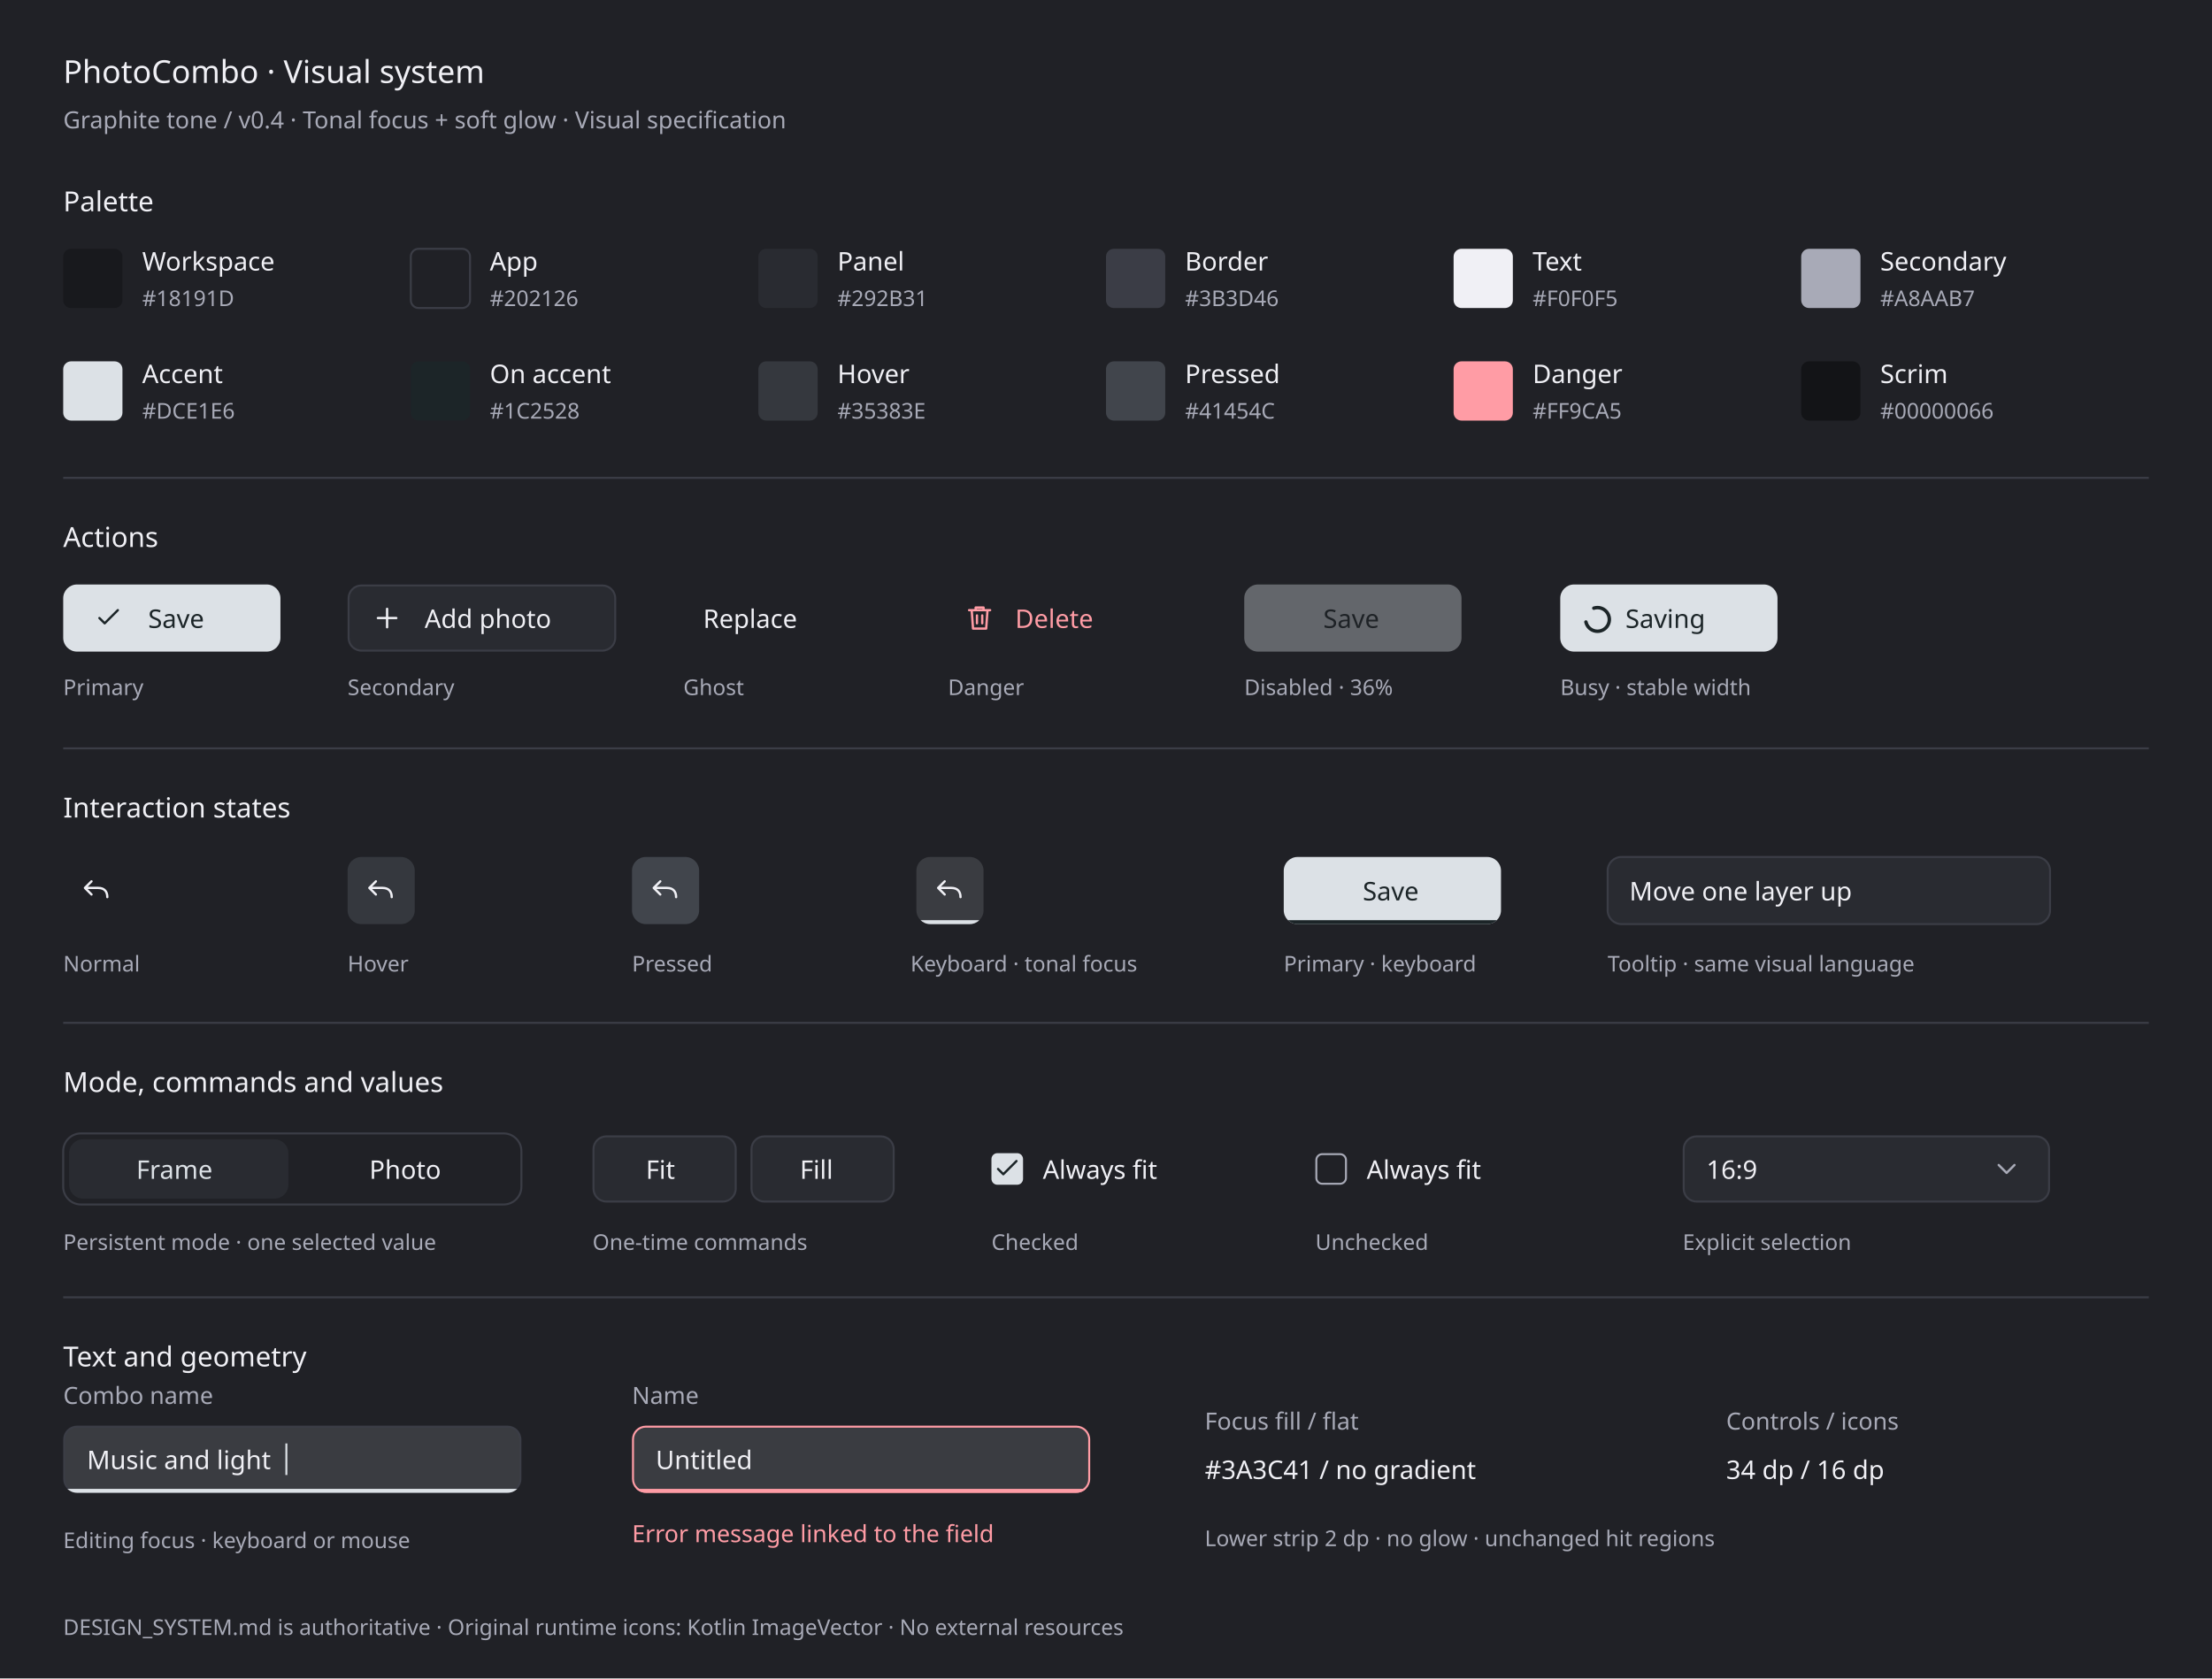
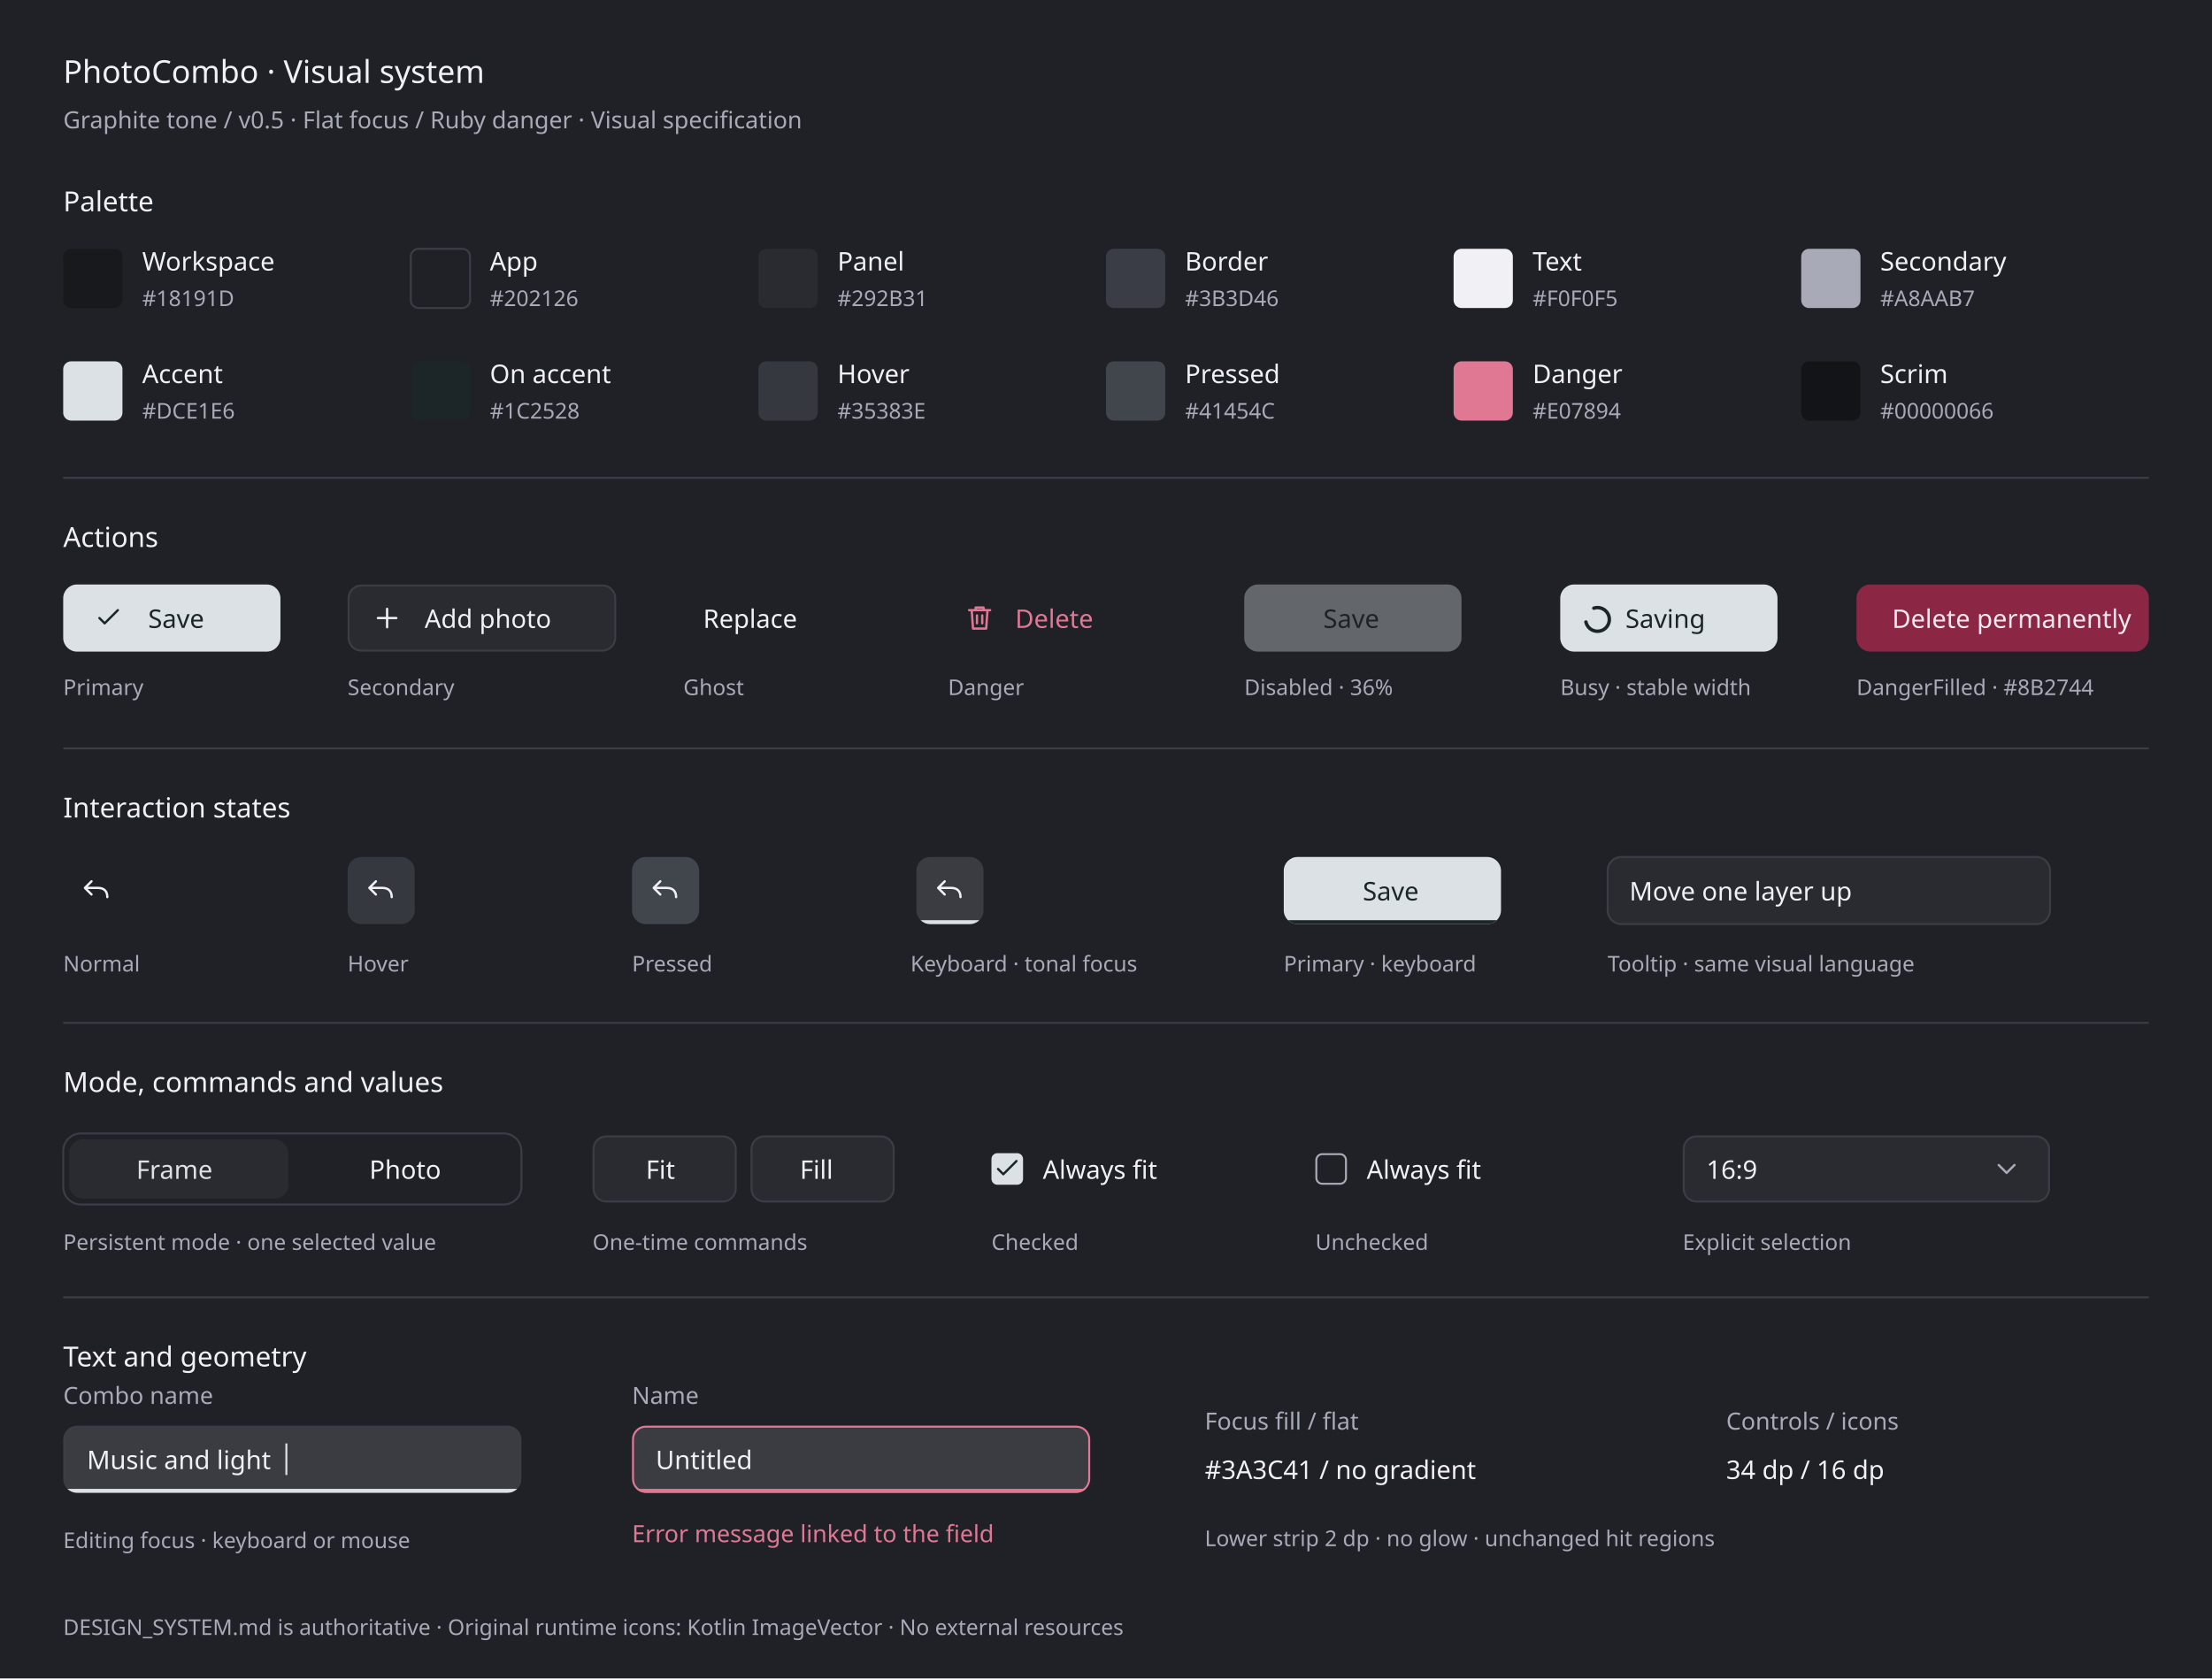
<svg xmlns="http://www.w3.org/2000/svg" width="1120" height="850" viewBox="0 0 1120 850" role="img" aria-labelledby="title desc">
  <defs>
    <style>
      text { font-family: 'Segoe UI', sans-serif; font-size: 13px; fill: #F0F0F5; }
      .heading { font-size: 16px; font-weight: 500; }
      .section { font-size: 14px; font-weight: 500; }
      .sub { fill: #A8AAB7; font-size: 12px; }
      .caption { fill: #A8AAB7; font-size: 11px; }
      .accent { fill: #DCE1E6; }
      .onaccent { fill: #1C2528; font-weight: 500; }
-       .danger { fill: #FF9CA5; }
+       .danger { fill: #E07894; }
      .line { stroke: #3B3D46; stroke-width: 1; }
      .glyph { fill: none; stroke: currentColor; stroke-width: 1.75; stroke-linecap: round; stroke-linejoin: round; }
    </style>
    <linearGradient id="focusInner" x1="0" y1="1" x2="0" y2="0" gradientUnits="objectBoundingBox">
      <stop offset="0" stop-color="#DCE1E6" stop-opacity=".14" />
      <stop offset="1" stop-color="#DCE1E6" stop-opacity="0" />
    </linearGradient>
    <linearGradient id="focusHalo" x1="0" y1="0" x2="0" y2="1" gradientUnits="objectBoundingBox">
      <stop offset="0" stop-color="#DCE1E6" stop-opacity=".35" />
      <stop offset=".5" stop-color="#DCE1E6" stop-opacity=".09" />
      <stop offset="1" stop-color="#DCE1E6" stop-opacity="0" />
    </linearGradient>
    <linearGradient id="whiteHalo" x1="0" y1="0" x2="0" y2="1" gradientUnits="objectBoundingBox">
      <stop offset="0" stop-color="#DCE1E6" stop-opacity=".35" />
      <stop offset=".5" stop-color="#DCE1E6" stop-opacity=".09" />
      <stop offset="1" stop-color="#DCE1E6" stop-opacity="0" />
    </linearGradient>
    <linearGradient id="dangerInner" x1="0" y1="1" x2="0" y2="0" gradientUnits="objectBoundingBox">
-       <stop offset="0" stop-color="#FF9CA5" stop-opacity=".14" />
-       <stop offset="1" stop-color="#FF9CA5" stop-opacity="0" />
+       <stop offset="0" stop-color="#E07894" stop-opacity=".14" />
+       <stop offset="1" stop-color="#E07894" stop-opacity="0" />
    </linearGradient>
    <linearGradient id="dangerHalo" x1="0" y1="0" x2="0" y2="1" gradientUnits="objectBoundingBox">
-       <stop offset="0" stop-color="#FF9CA5" stop-opacity=".35" />
-       <stop offset=".5" stop-color="#FF9CA5" stop-opacity=".09" />
-       <stop offset="1" stop-color="#FF9CA5" stop-opacity="0" />
+       <stop offset="0" stop-color="#E07894" stop-opacity=".35" />
+       <stop offset=".5" stop-color="#E07894" stop-opacity=".09" />
+       <stop offset="1" stop-color="#E07894" stop-opacity="0" />
    </linearGradient>
    <clipPath id="iconFocusShape">
      <rect width="34" height="34" rx="7" />
    </clipPath>
    <clipPath id="primaryFocusShape">
      <rect width="110" height="34" rx="7" />
    </clipPath>
    <clipPath id="fieldFocusShape">
      <rect y="11" width="232" height="34" rx="7" />
    </clipPath>
    <g id="check" class="glyph">
      <path d="M5 12l4 4L19 6" />
    </g>
    <g id="plus" class="glyph">
      <path d="M12 5v14M5 12h14" />
    </g>
    <g id="chevron" class="glyph">
      <path d="m6 9 6 6 6-6" />
    </g>
    <g id="trash" class="glyph">
      <path d="M4 6h16M9 6V4h6v2M6 6l1 14h10l1-14M10 10v6M14 10v6" />
    </g>
    <g id="undo" class="glyph">
      <path d="M8 5 3 10l5 5M3 10h10c5 0 7 3 7 7" />
    </g>
  </defs>
  <rect width="1120" height="850" fill="#202126" />
  <text class="heading" x="32" y="42">PhotoCombo · Visual system</text>
-   <text class="sub" x="32" y="65">Graphite tone / v0.4 · Tonal focus + soft glow · Visual specification</text>
+   <text class="sub" x="32" y="65">Graphite tone / v0.5 · Flat focus / Ruby danger · Visual specification</text>
  <text class="section" x="32" y="107">Palette</text>
  <rect x="32" y="126" width="30" height="30" rx="4" fill="#18191D" />
  <text x="72" y="137">Workspace</text>
  <text class="caption" x="72" y="155">#18191D</text>
  <rect x="208" y="126" width="30" height="30" rx="4" fill="#202126" stroke="#3B3D46" />
  <text x="248" y="137">App</text>
  <text class="caption" x="248" y="155">#202126</text>
  <rect x="384" y="126" width="30" height="30" rx="4" fill="#292B31" />
  <text x="424" y="137">Panel</text>
  <text class="caption" x="424" y="155">#292B31</text>
  <rect x="560" y="126" width="30" height="30" rx="4" fill="#3B3D46" />
  <text x="600" y="137">Border</text>
  <text class="caption" x="600" y="155">#3B3D46</text>
  <rect x="736" y="126" width="30" height="30" rx="4" fill="#F0F0F5" />
  <text x="776" y="137">Text</text>
  <text class="caption" x="776" y="155">#F0F0F5</text>
  <rect x="912" y="126" width="30" height="30" rx="4" fill="#A8AAB7" />
  <text x="952" y="137">Secondary</text>
  <text class="caption" x="952" y="155">#A8AAB7</text>
  <rect x="32" y="183" width="30" height="30" rx="4" fill="#DCE1E6" />
  <text x="72" y="194">Accent</text>
  <text class="caption" x="72" y="212">#DCE1E6</text>
  <rect x="208" y="183" width="30" height="30" rx="4" fill="#1C2528" />
  <text x="248" y="194">On accent</text>
  <text class="caption" x="248" y="212">#1C2528</text>
  <rect x="384" y="183" width="30" height="30" rx="4" fill="#35383E" />
  <text x="424" y="194">Hover</text>
  <text class="caption" x="424" y="212">#35383E</text>
  <rect x="560" y="183" width="30" height="30" rx="4" fill="#41454C" />
  <text x="600" y="194">Pressed</text>
  <text class="caption" x="600" y="212">#41454C</text>
-   <rect x="736" y="183" width="30" height="30" rx="4" fill="#FF9CA5" />
+   <rect x="736" y="183" width="30" height="30" rx="4" fill="#E07894" />
  <text x="776" y="194">Danger</text>
-   <text class="caption" x="776" y="212">#FF9CA5</text>
+   <text class="caption" x="776" y="212">#E07894</text>
  <rect x="912" y="183" width="30" height="30" rx="4" fill="#000000" fill-opacity=".4" />
  <text x="952" y="194">Scrim</text>
  <text class="caption" x="952" y="212">#00000066</text>
  <path class="line" d="M32 242h1056" />
  <text class="section" x="32" y="277">Actions</text>
  <g transform="translate(32 296)">
    <rect width="110" height="34" rx="7" fill="#DCE1E6" />
    <use href="#check" transform="translate(15 9) scale(.6667)" color="#1C2528" />
    <text class="onaccent" x="43" y="22">Save</text>
    <text class="caption" x="0" y="56">Primary</text>
  </g>
  <g transform="translate(176 296)">
    <rect x=".5" y=".5" width="135" height="33" rx="6.5" fill="#292B31" stroke="#3B3D46" />
    <use href="#plus" transform="translate(12 9) scale(.6667)" color="#F0F0F5" />
    <text x="39" y="22">Add photo</text>
    <text class="caption" x="0" y="56">Secondary</text>
  </g>
  <g transform="translate(346 296)">
    <text x="10" y="22">Replace</text>
    <text class="caption" x="0" y="56">Ghost</text>
  </g>
  <g transform="translate(480 296)">
-     <use href="#trash" transform="translate(8 9) scale(.6667)" color="#FF9CA5" />
+     <use href="#trash" transform="translate(8 9) scale(.6667)" color="#E07894" />
    <text class="danger" x="34" y="22">Delete</text>
    <text class="caption" x="0" y="56">Danger</text>
  </g>
  <g transform="translate(630 296)">
    <g opacity=".36">
      <rect width="110" height="34" rx="7" fill="#DCE1E6" />
      <text class="onaccent" x="40" y="22">Save</text>
    </g>
    <text class="caption" x="0" y="56">Disabled · 36%</text>
  </g>
  <g transform="translate(790 296)">
    <rect width="110" height="34" rx="7" fill="#DCE1E6" />
    <path d="M17 12a6 6 0 1 1-4 7" fill="none" stroke="#1C2528" stroke-width="1.75" stroke-linecap="round" />
    <text class="onaccent" x="33" y="22">Saving</text>
    <text class="caption" x="0" y="56">Busy · stable width</text>
+   </g>
+   <g transform="translate(940 296)">
+     <rect width="148" height="34" rx="7" fill="#8B2744" />
+     <text x="18" y="22" style="fill:#F8EAF0;font-weight:500">Delete permanently</text>
+     <text class="caption" x="0" y="56">DangerFilled · #8B2744</text>
  </g>
  <path class="line" d="M32 379h1056" />
  <text class="section" x="32" y="414">Interaction states</text>
  <g transform="translate(32 434)">
    <use href="#undo" transform="translate(9 9) scale(.6667)" color="#F0F0F5" />
    <text class="caption" x="0" y="58">Normal</text>
  </g>
  <g transform="translate(176 434)">
    <rect width="34" height="34" rx="7" fill="#35383E" />
    <use href="#undo" transform="translate(9 9) scale(.6667)" color="#F0F0F5" />
    <text class="caption" x="0" y="58">Hover</text>
  </g>
  <g transform="translate(320 434)">
    <rect width="34" height="34" rx="7" fill="#41454C" />
    <use href="#undo" transform="translate(9 9) scale(.6667)" color="#F0F0F5" />
    <text class="caption" x="0" y="58">Pressed</text>
  </g>
  <g transform="translate(464 434)">
    <rect width="34" height="34" rx="7" fill="#3A3C41" />
    <g clip-path="url(#iconFocusShape)">
      <rect y="32" width="34" height="2" fill="#DCE1E6" />
    </g>
    <use href="#undo" transform="translate(9 9) scale(.6667)" color="#F0F0F5" />
    <text class="caption" x="-3" y="58">Keyboard · tonal focus</text>
  </g>
  <g transform="translate(650 434)">
    <rect width="110" height="34" rx="7" fill="#DCE1E6" />
    <g clip-path="url(#primaryFocusShape)">
      <rect y="32" width="110" height="2" fill="#1C2528" />
    </g>
    <text class="onaccent" x="40" y="22">Save</text>
    <text class="caption" x="0" y="58">Primary · keyboard</text>
  </g>
  <g transform="translate(814 434)">
    <rect width="224" height="34" rx="7" fill="#292B31" stroke="#3B3D46" />
    <text x="11" y="22">Move one layer up</text>
    <text class="caption" x="0" y="58">Tooltip · same visual language</text>
  </g>
  <path class="line" d="M32 518h1056" />
  <text class="section" x="32" y="553">Mode, commands and values</text>
  <g transform="translate(32 574)">
    <rect width="232" height="36" rx="9" fill="#202126" stroke="#3B3D46" />
    <rect x="3" y="3" width="111" height="30" rx="7" fill="#292B31" />
    <text class="accent" x="37" y="23">Frame</text>
    <text x="155" y="23">Photo</text>
    <text class="caption" x="0" y="59">Persistent mode · one selected value</text>
  </g>
  <g transform="translate(300 575)">
    <rect x=".5" y=".5" width="72" height="33" rx="6.5" fill="#292B31" stroke="#3B3D46" />
    <rect x="80.5" y=".5" width="72" height="33" rx="6.5" fill="#292B31" stroke="#3B3D46" />
    <text x="27" y="22">Fit</text>
    <text x="105" y="22">Fill</text>
    <text class="caption" x="0" y="58">One-time commands</text>
  </g>
  <g transform="translate(502 584)">
    <rect width="16" height="16" rx="3" fill="#DCE1E6" />
    <use href="#check" transform="translate(0 0) scale(.6667)" color="#1C2528" />
    <text x="26" y="13">Always fit</text>
    <text class="caption" x="0" y="49">Checked</text>
  </g>
  <g transform="translate(666 584)">
    <rect x=".5" y=".5" width="15" height="15" rx="3" fill="none" stroke="#A8AAB7" />
    <text x="26" y="13">Always fit</text>
    <text class="caption" x="0" y="49">Unchecked</text>
  </g>
  <g transform="translate(852 575)">
    <rect x=".5" y=".5" width="185" height="33" rx="6.5" fill="#292B31" stroke="#3B3D46" />
    <text x="12" y="22">16:9</text>
    <use href="#chevron" transform="translate(156 9) scale(.6667)" color="#A8AAB7" />
    <text class="caption" x="0" y="58">Explicit selection</text>
  </g>
  <path class="line" d="M32 657h1056" />
  <text class="section" x="32" y="692">Text and geometry</text>
  <g transform="translate(32 711)">
    <text class="sub" x="0" y="0">Combo name</text>
    <rect x=".5" y="11.5" width="231" height="33" rx="6.5" fill="#3A3C41" stroke="#3B3D46" />
    <g clip-path="url(#fieldFocusShape)">
      <rect y="43" width="232" height="2" fill="#DCE1E6" />
    </g>
    <text x="12" y="33">Music and light</text>
    <path d="M113 20v16" stroke="#DCE1E6" stroke-width="1" />
    <text class="caption" x="0" y="73">Editing focus · keyboard or mouse</text>
  </g>
  <g transform="translate(320 711)">
    <text class="sub" x="0" y="0">Name</text>
-     <rect x=".5" y="11.5" width="231" height="33" rx="6.5" fill="#3A3C41" stroke="#FF9CA5" />
+     <rect x=".5" y="11.5" width="231" height="33" rx="6.5" fill="#3A3C41" stroke="#E07894" />
    <g clip-path="url(#fieldFocusShape)">
-       <rect y="43" width="232" height="2" fill="#FF9CA5" />
+       <rect y="43" width="232" height="2" fill="#E07894" />
    </g>
    <text x="12" y="33">Untitled</text>
    <text class="danger" x="0" y="70" style="font-size:12px">Error message linked to the field</text>
  </g>
  <text class="sub" x="610" y="724">Focus fill / flat</text>
  <text x="610" y="749">#3A3C41 / no gradient</text>
  <text class="sub" x="874" y="724">Controls / icons</text>
  <text x="874" y="749">34 dp / 16 dp</text>
  <text class="caption" x="610" y="783">Lower strip 2 dp · no glow · unchanged hit regions</text>
  <text class="caption" x="32" y="828">DESIGN_SYSTEM.md is authoritative · Original runtime icons: Kotlin ImageVector · No external resources</text>
</svg>
